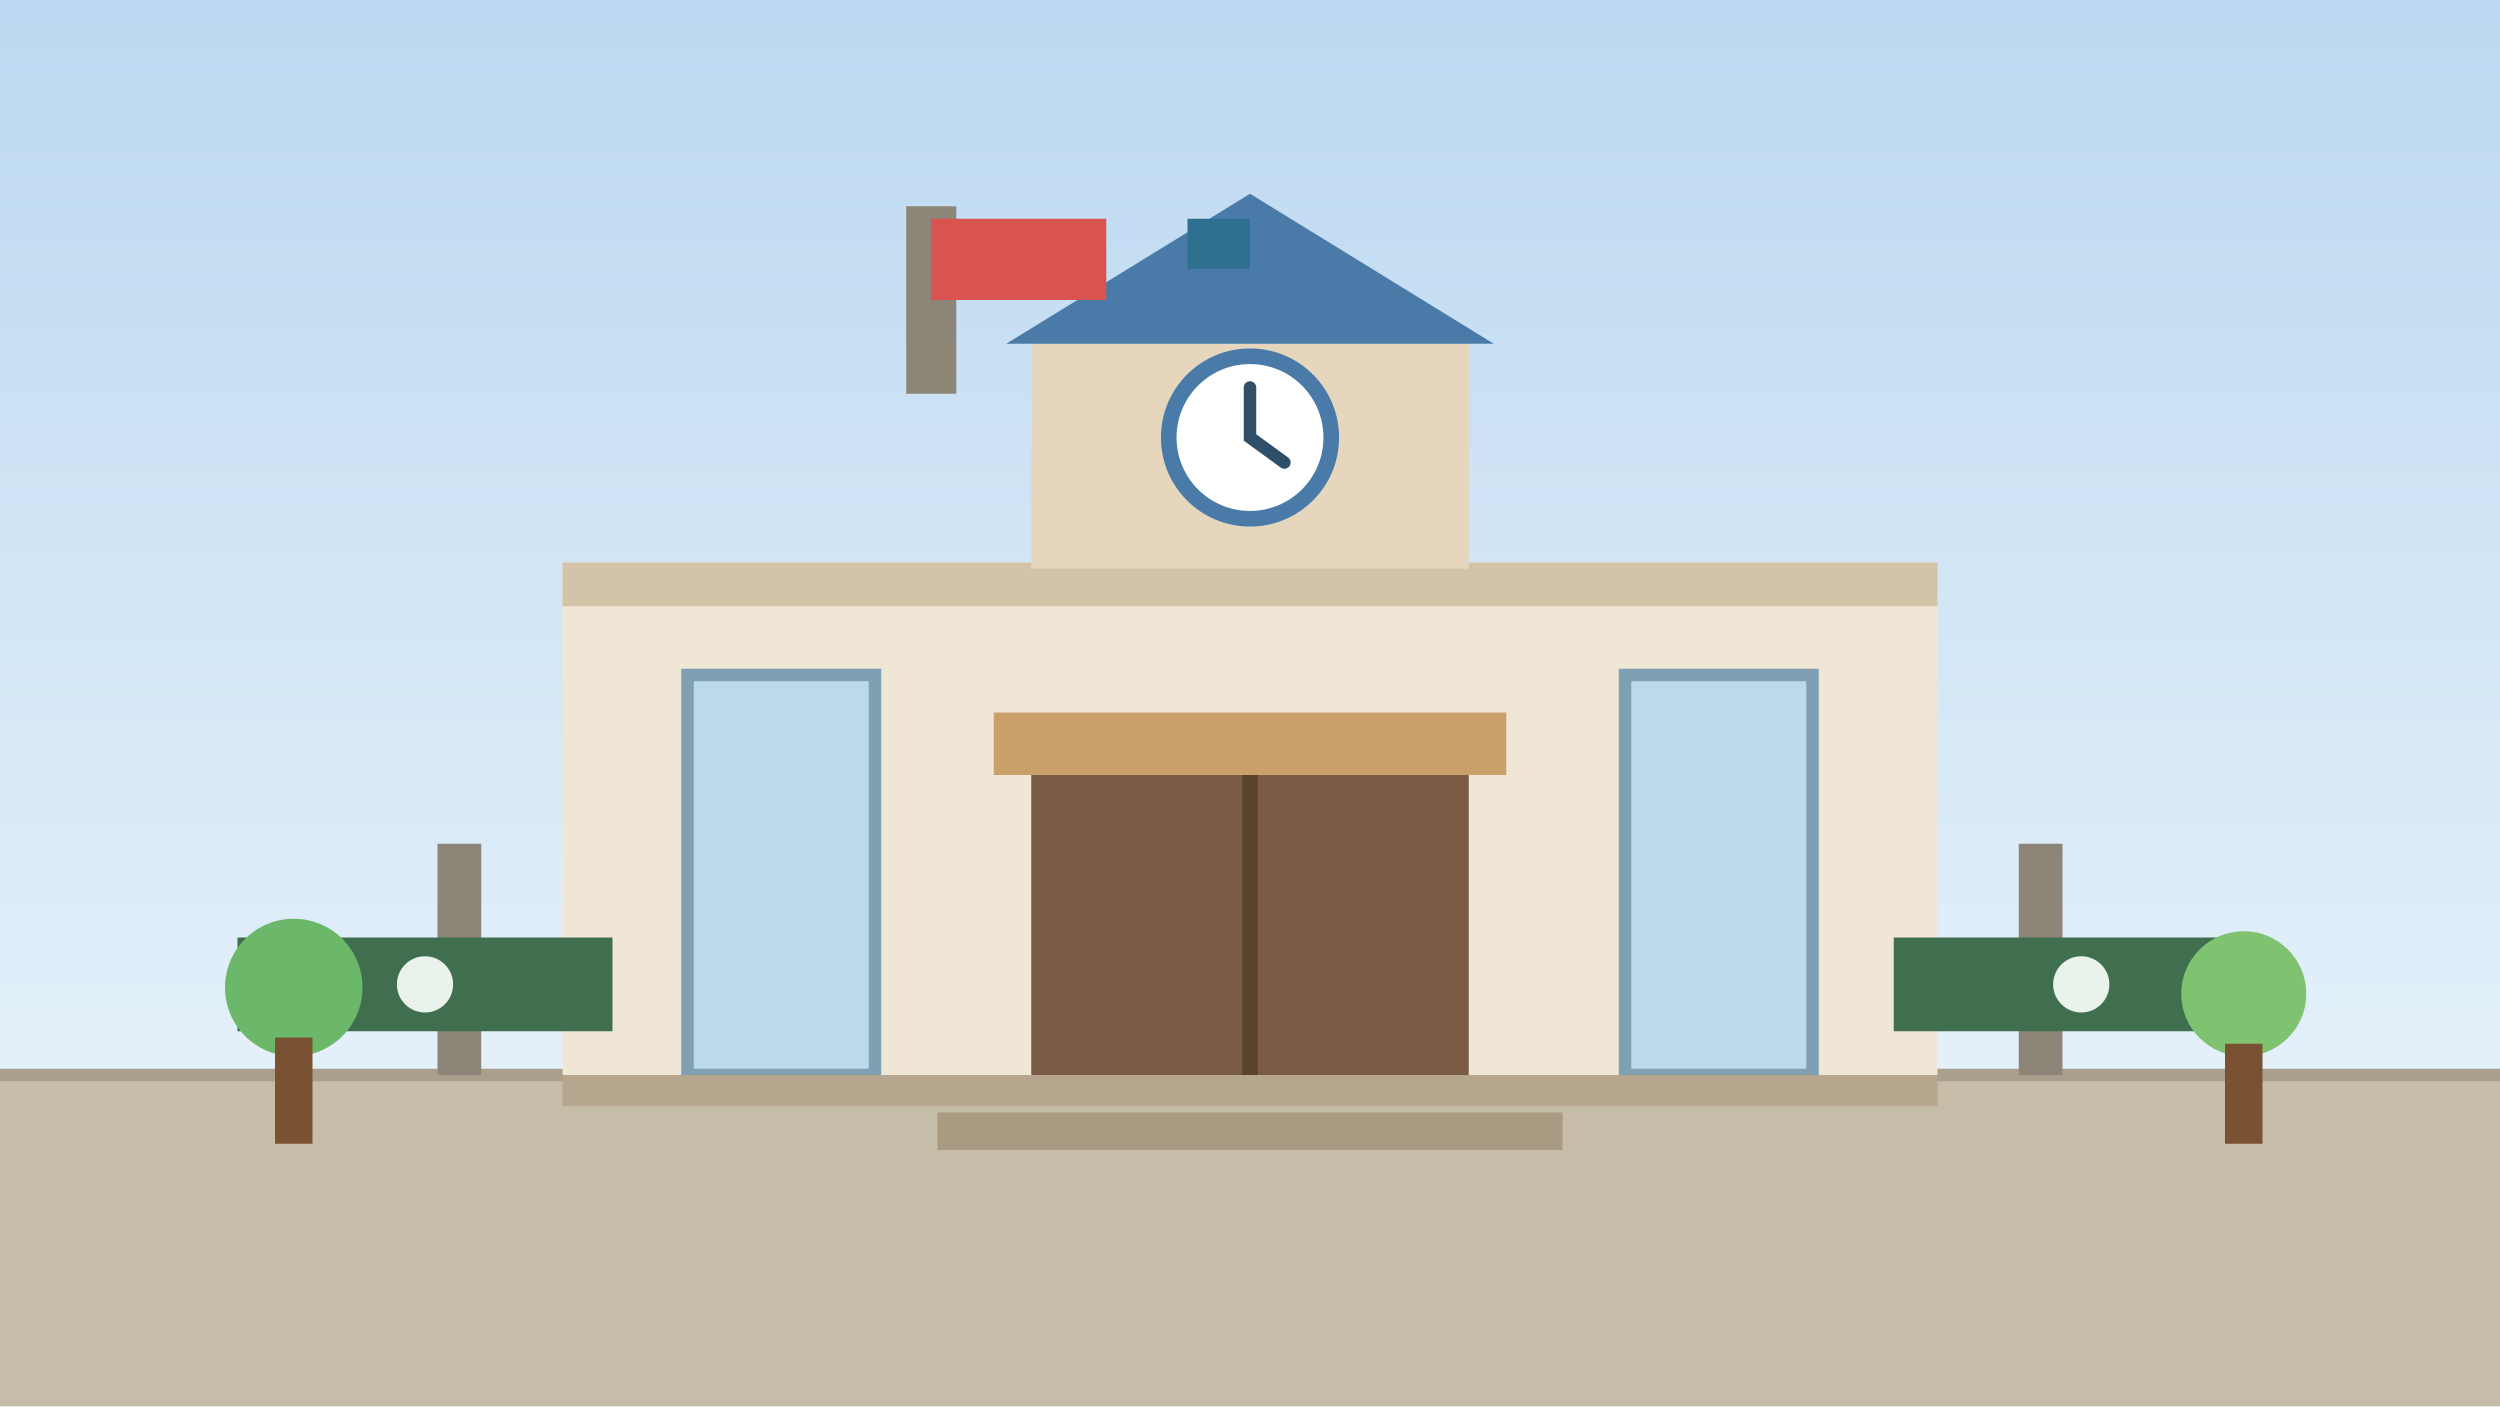
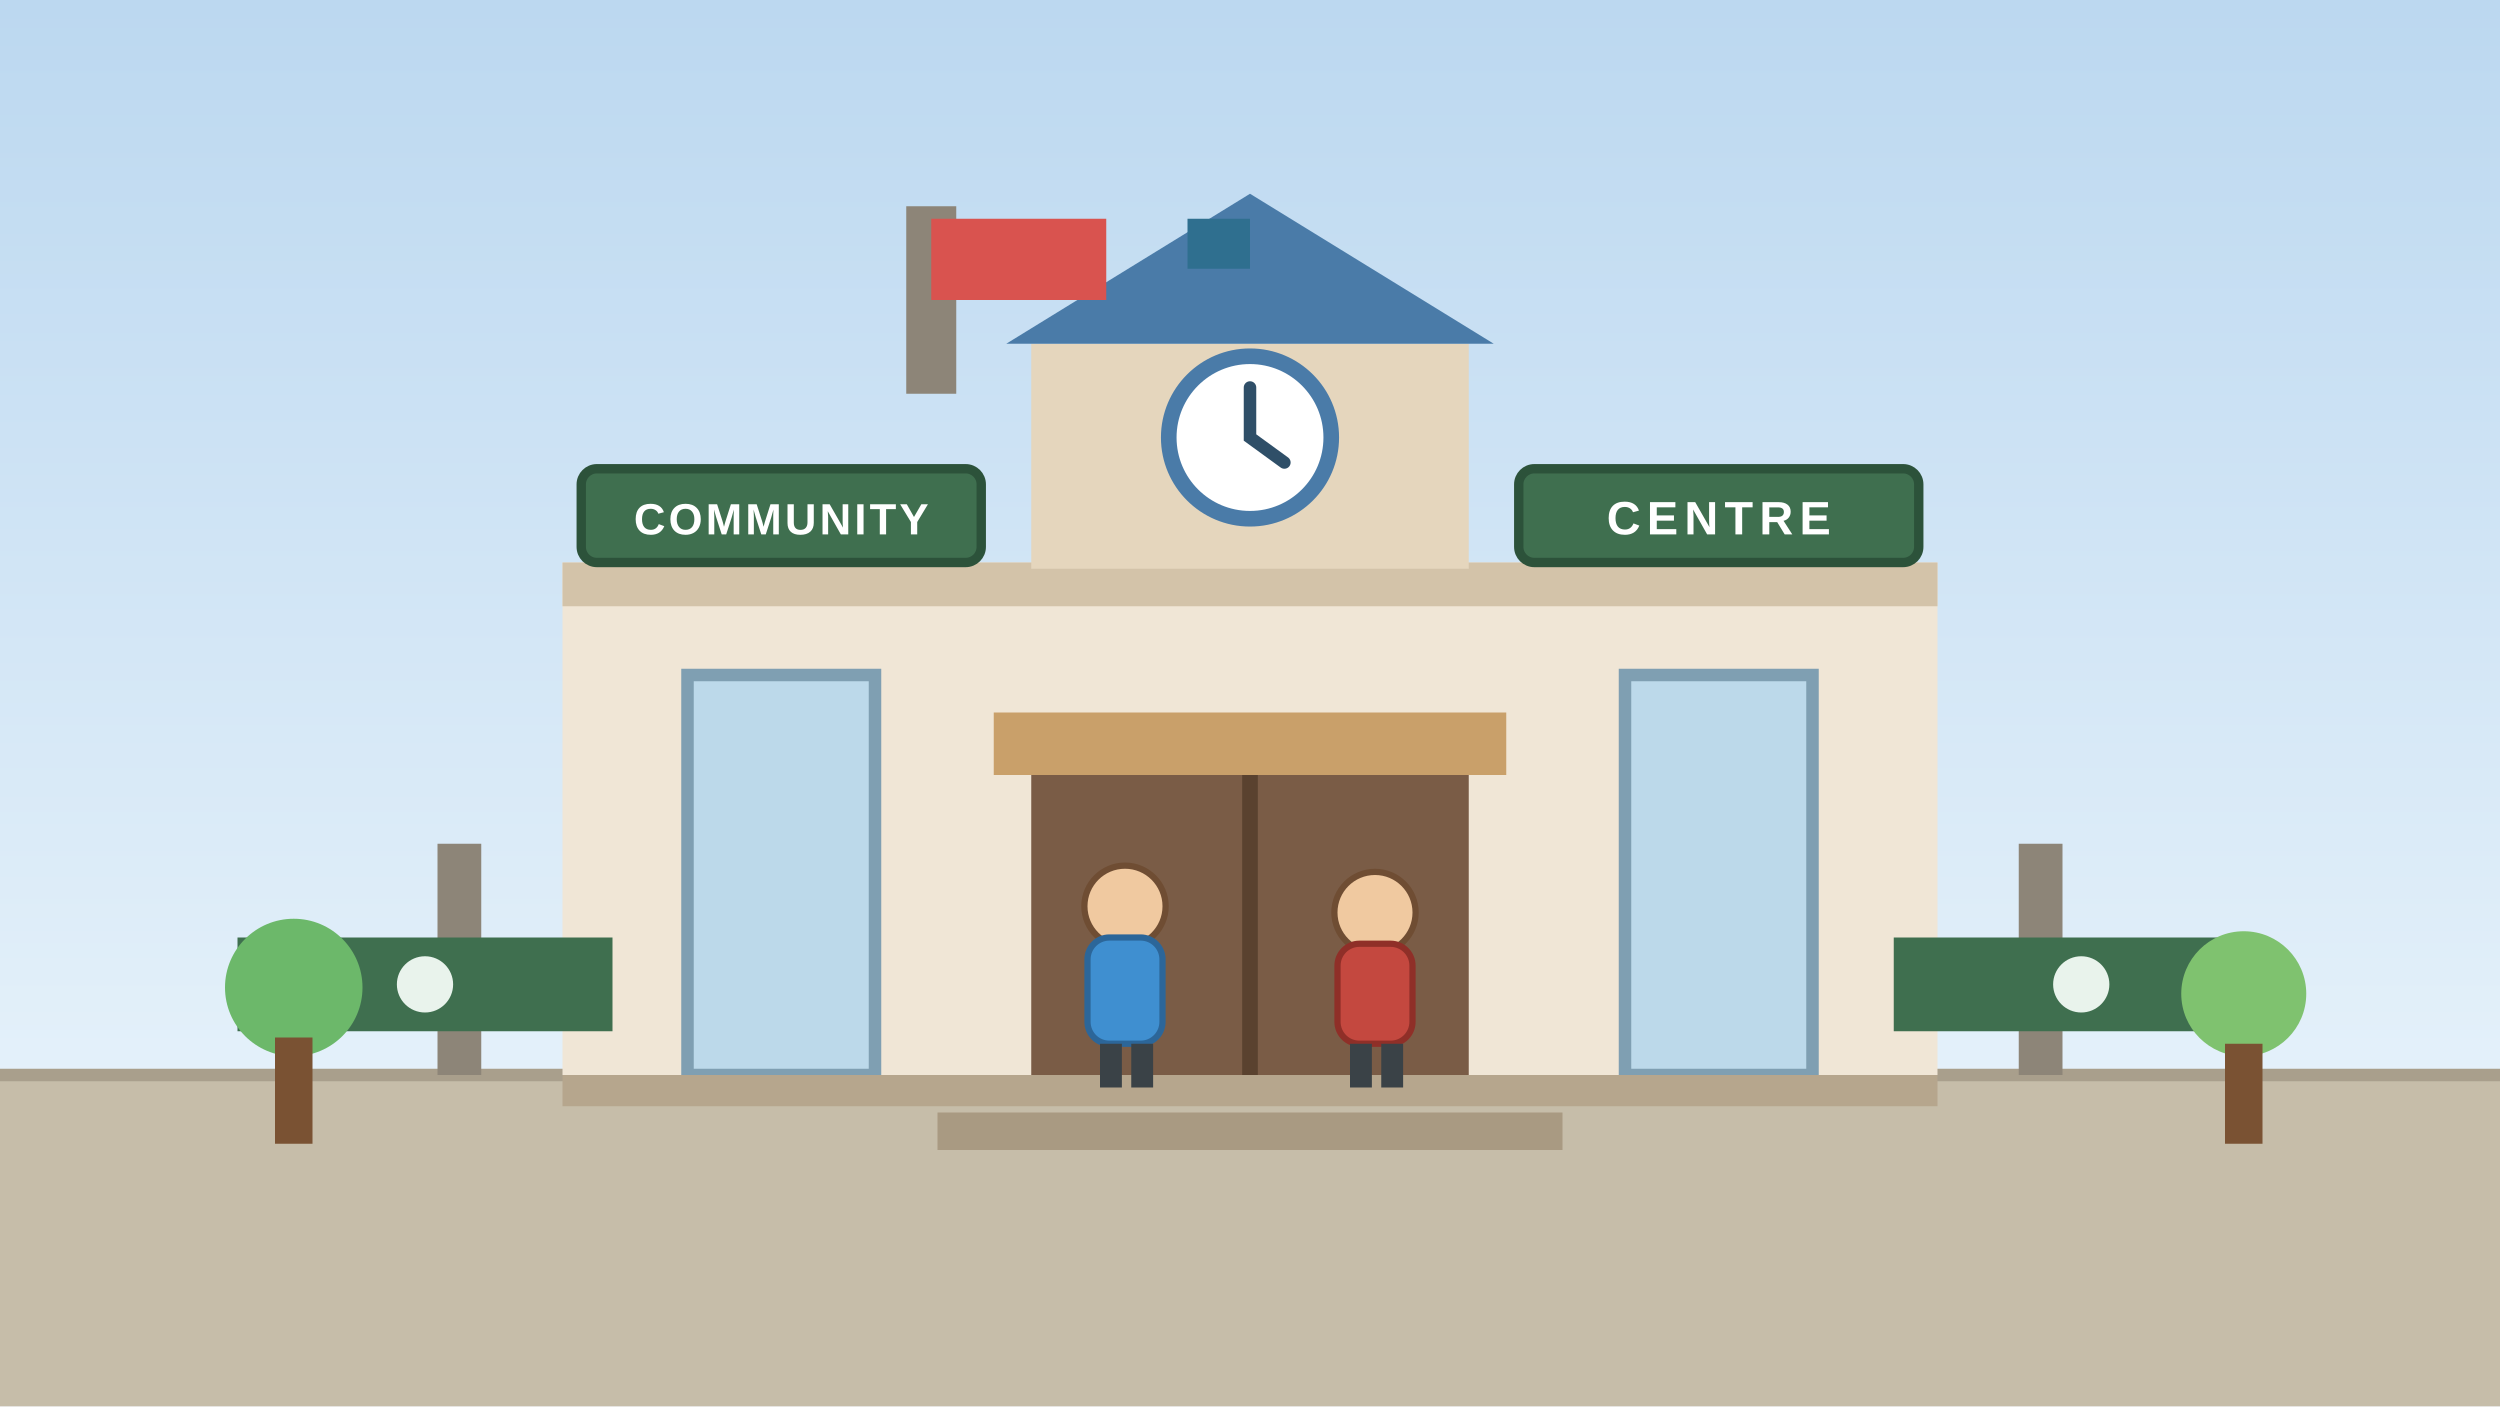
<svg xmlns="http://www.w3.org/2000/svg" width="800" height="450" viewBox="0 0 800 450" role="img" aria-label="A community centre with a clock tower, banner and steps outside">
  <defs>
    <linearGradient id="s9sky" x1="0" y1="0" x2="0" y2="1">
      <stop offset="0" stop-color="#bcd8f0" />
      <stop offset="1" stop-color="#f0f8fd" />
    </linearGradient>
  </defs>
  <rect width="800" height="450" fill="url(#s9sky)" />
  <rect y="344" width="800" height="106" fill="#c6bda9" />
  <path d="M0 344 h800" stroke="#a99f8c" stroke-width="4" />
  <g>
    <rect x="180" y="180" width="440" height="164" fill="#f0e6d6" />
    <rect x="180" y="180" width="440" height="14" fill="#d3c3a9" />
    <rect x="330" y="110" width="140" height="72" fill="#e5d6bd" />
    <path d="M322 110 L400 62 L478 110 Z" fill="#4a7ba8" />
    <circle cx="400" cy="140" r="26" fill="#ffffff" stroke="#4a7ba8" stroke-width="5" />
    <path d="M400 124 v16 l11 8" stroke="#2f4f68" stroke-width="4" fill="none" stroke-linecap="round" />
    <rect x="220" y="216" width="60" height="128" fill="#bcd9ea" stroke="#7f9fb2" stroke-width="4" />
    <rect x="520" y="216" width="60" height="128" fill="#bcd9ea" stroke="#7f9fb2" stroke-width="4" />
    <rect x="330" y="248" width="140" height="96" fill="#7a5c46" />
    <path d="M400 248 v96" stroke="#5a422f" stroke-width="5" />
    <rect x="318" y="228" width="164" height="20" fill="#c9a06a" />
    <rect x="180" y="344" width="440" height="10" fill="#b6a68d" />
    <rect x="300" y="356" width="200" height="12" fill="#a99a82" />
  </g>
  <g>
    <rect x="290" y="66" width="16" height="60" fill="#8d8578" />
    <path d="M298 70 h56 v26 h-56 z" fill="#d9534f" />
    <rect x="380" y="70" width="20" height="16" fill="#2f6f8f" />
  </g>
  <g>
    <rect x="140" y="270" width="14" height="74" fill="#8d8578" />
    <rect x="76" y="300" width="120" height="30" fill="#3f6f4f" />
    <circle cx="136" cy="315" r="9" fill="#e9f3ec" />
    <rect x="646" y="270" width="14" height="74" fill="#8d8578" />
    <rect x="606" y="300" width="120" height="30" fill="#3f6f4f" />
    <circle cx="666" cy="315" r="9" fill="#e9f3ec" />
  </g>
  <g>
    <circle cx="94" cy="316" r="22" fill="#6cb86a" />
    <rect x="88" y="332" width="12" height="34" fill="#7a5233" />
    <circle cx="718" cy="318" r="20" fill="#7fc26f" />
    <rect x="712" y="334" width="12" height="32" fill="#7a5233" />
  </g>
+   <g>
+     <rect x="186" y="150" width="128" height="30" rx="5" fill="#3f6f4f" stroke="#2c523a" stroke-width="3" />
+     <text x="250" y="171" font-family="Arial, Helvetica, sans-serif" font-size="14" font-weight="bold" fill="#ffffff" text-anchor="middle" letter-spacing="1">COMMUNITY</text>
+     <rect x="486" y="150" width="128" height="30" rx="5" fill="#3f6f4f" stroke="#2c523a" stroke-width="3" />
+     <text x="550" y="171" font-family="Arial, Helvetica, sans-serif" font-size="15" font-weight="bold" fill="#ffffff" text-anchor="middle" letter-spacing="2">CENTRE</text>
+   </g>
+   <g>
+     <circle cx="360" cy="290" r="13" fill="#f0c9a0" stroke="#6f4d33" stroke-width="2" />
+     <rect x="348" y="300" width="24" height="34" rx="7" fill="#3f8fd0" stroke="#2c6699" stroke-width="2" />
+     <rect x="352" y="334" width="7" height="14" fill="#3a4247" />
+     <rect x="362" y="334" width="7" height="14" fill="#3a4247" />
+     <circle cx="440" cy="292" r="13" fill="#f0c9a0" stroke="#6f4d33" stroke-width="2" />
+     <rect x="428" y="302" width="24" height="32" rx="7" fill="#c4483f" stroke="#8f2f28" stroke-width="2" />
+     <rect x="432" y="334" width="7" height="14" fill="#3a4247" />
+     <rect x="442" y="334" width="7" height="14" fill="#3a4247" />
+   </g>
</svg>
